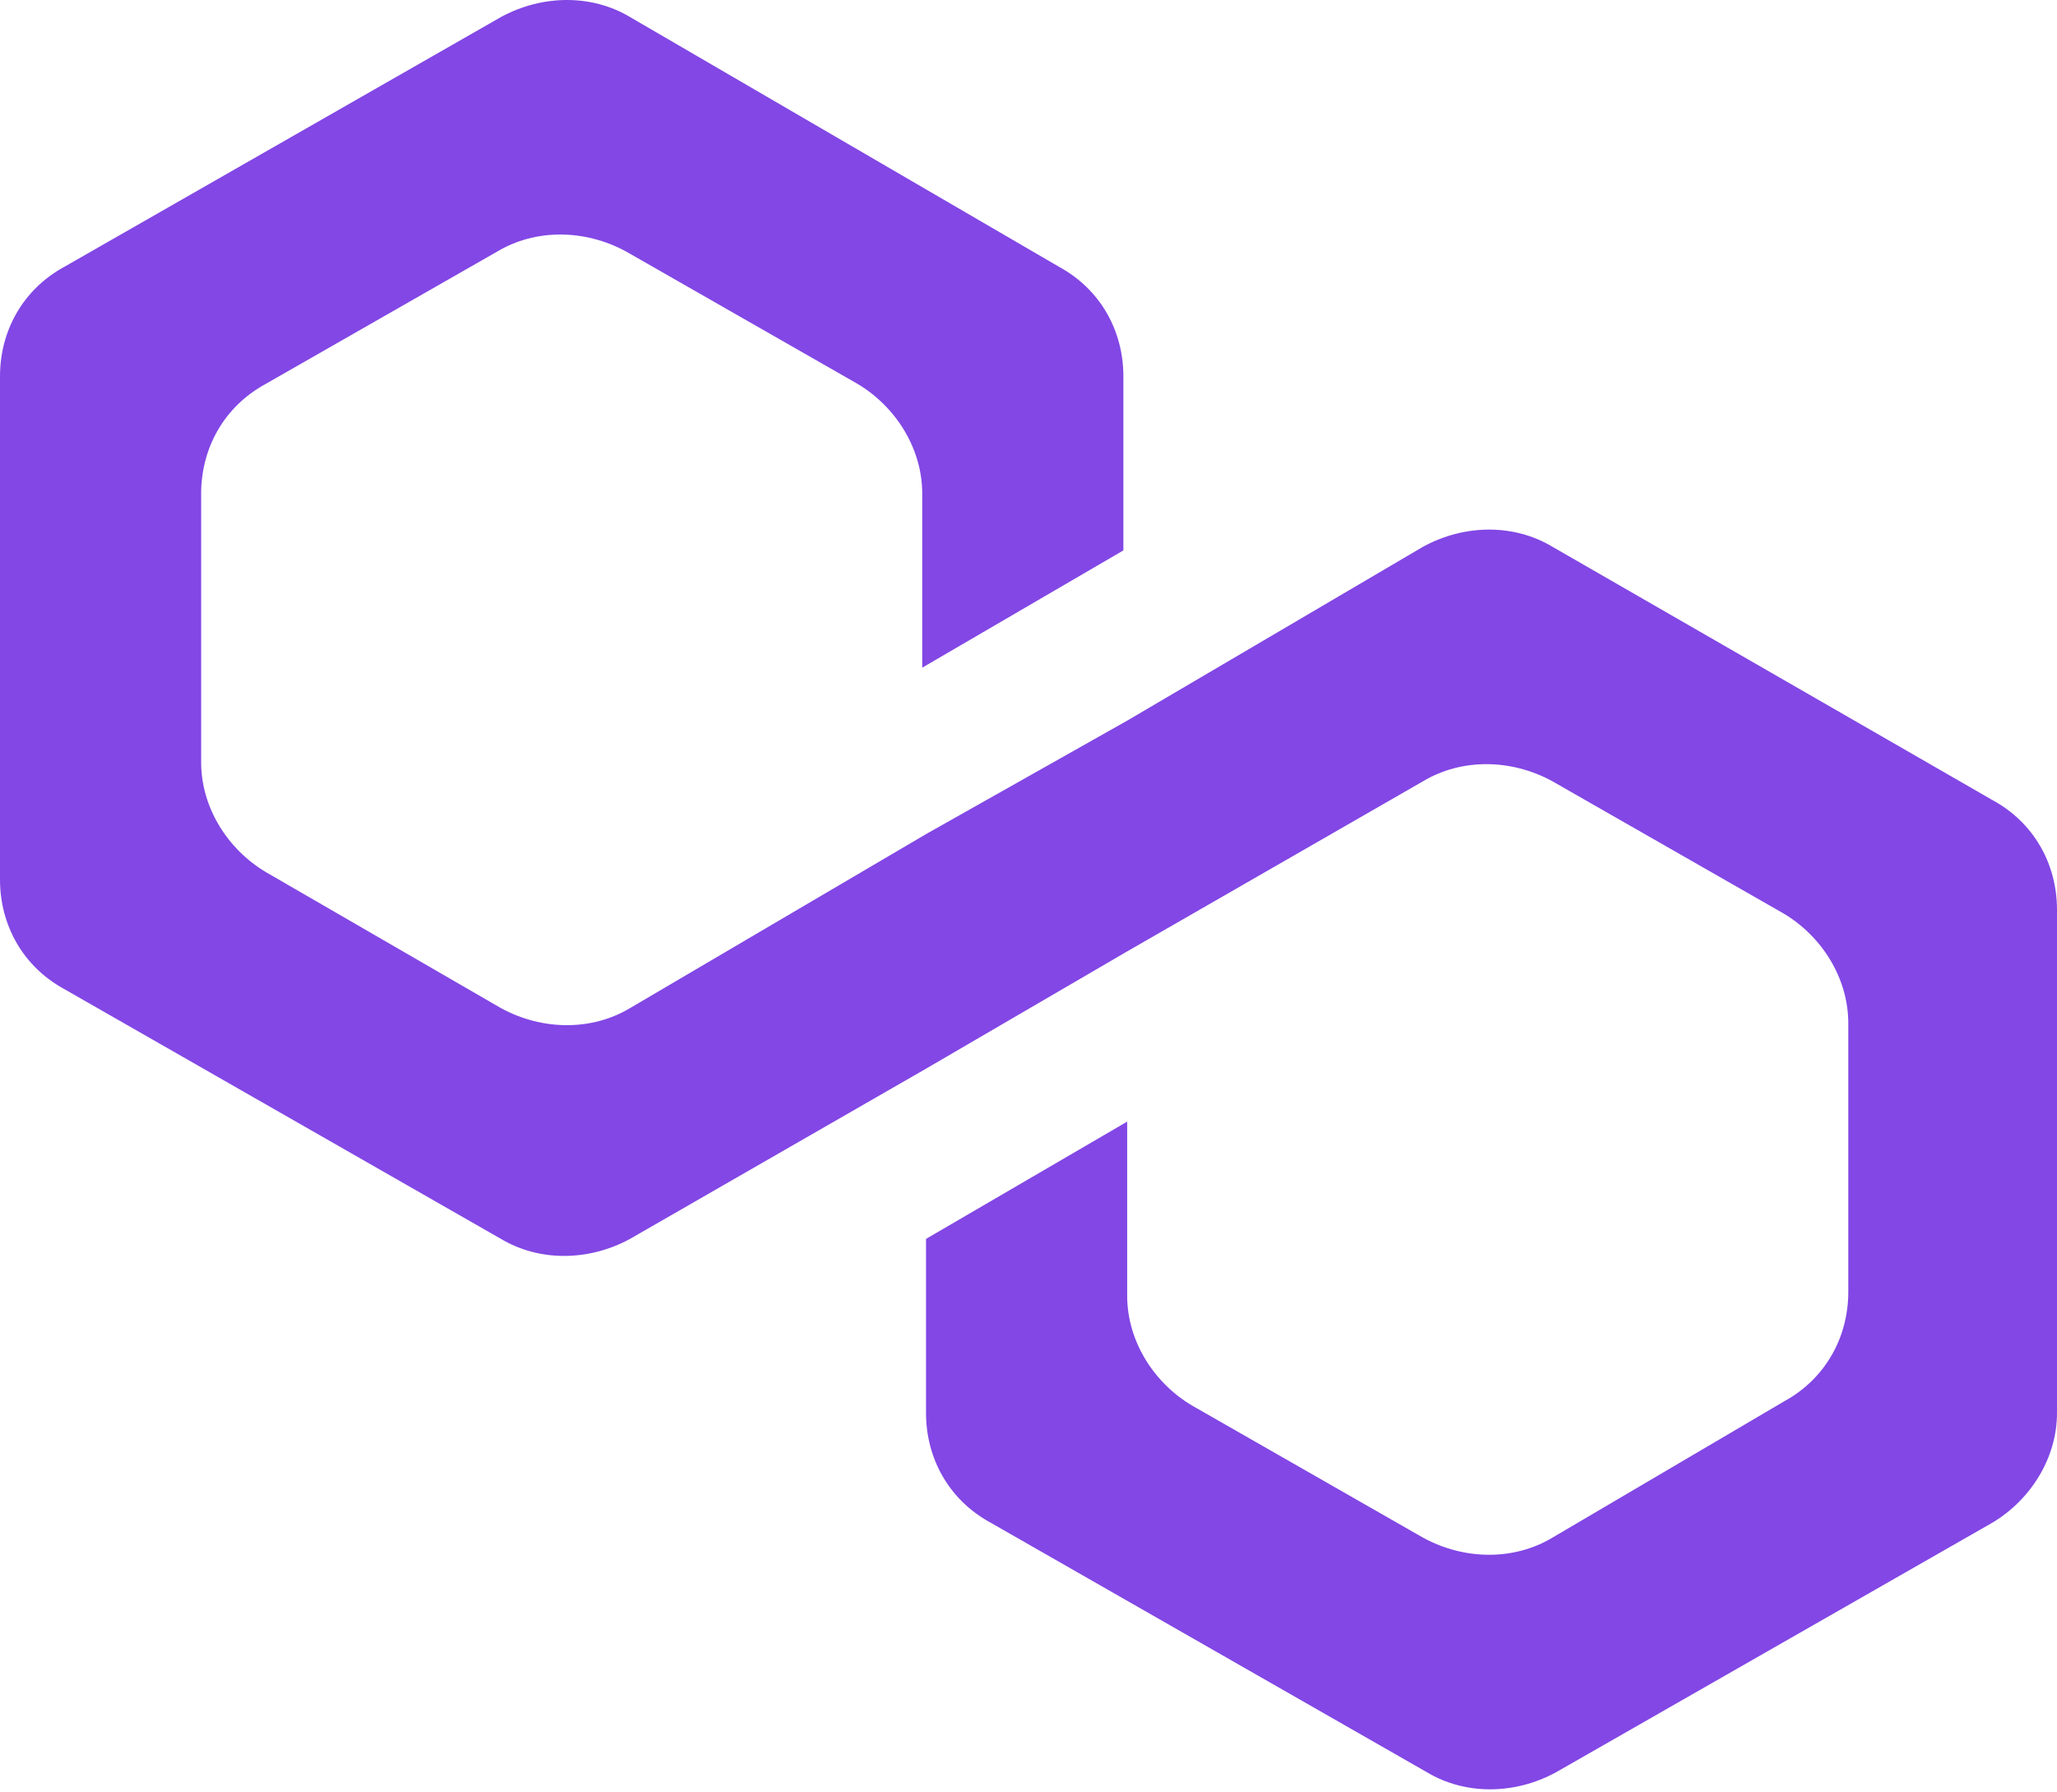
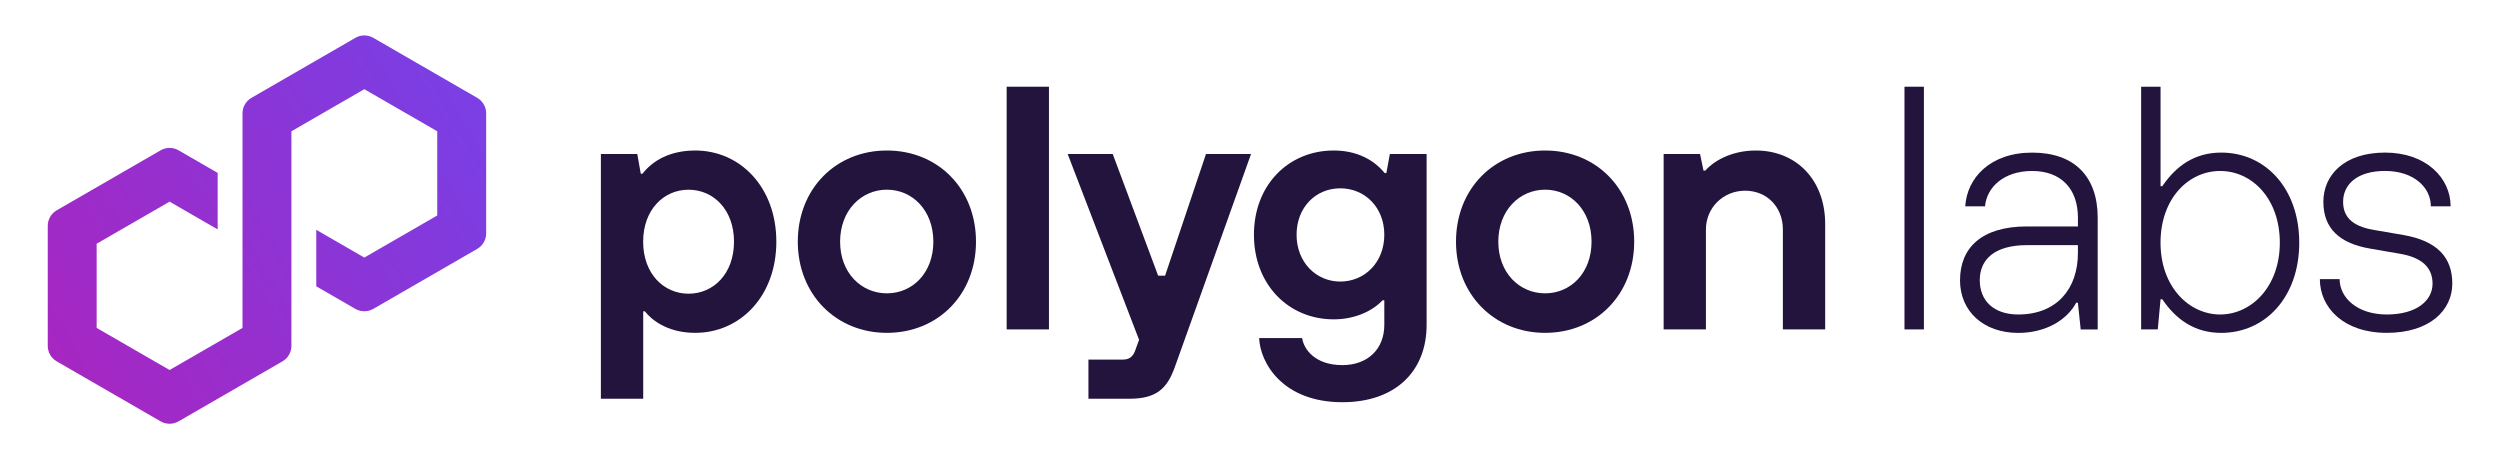
- <svg xmlns="http://www.w3.org/2000/svg" width="62" height="54" viewBox="0 0 62 54" fill="none">
-   <path d="M46.786 16.477C45.642 15.792 44.155 15.792 42.897 16.477L33.974 21.722L27.911 25.142L18.989 30.387C17.845 31.072 16.358 31.072 15.1 30.387L8.007 26.283C6.863 25.598 6.063 24.344 6.063 22.976V14.88C6.063 13.512 6.749 12.258 8.007 11.573L14.985 7.583C16.129 6.898 17.616 6.898 18.875 7.583L25.852 11.573C26.996 12.258 27.797 13.512 27.797 14.88V20.125L33.86 16.59V11.345C33.86 9.977 33.173 8.723 31.915 8.039L18.989 0.513C17.845 -0.171 16.358 -0.171 15.1 0.513L1.945 8.039C0.686 8.723 0 9.977 0 11.345V26.511C0 27.879 0.686 29.133 1.945 29.817L15.1 37.343C16.244 38.027 17.731 38.027 18.989 37.343L27.911 32.212L33.974 28.677L42.897 23.546C44.041 22.862 45.528 22.862 46.786 23.546L53.764 27.537C54.908 28.221 55.709 29.475 55.709 30.844V38.939C55.709 40.308 55.022 41.562 53.764 42.246L46.786 46.351C45.642 47.035 44.155 47.035 42.897 46.351L35.919 42.36C34.775 41.676 33.974 40.422 33.974 39.053V33.808L27.911 37.343V42.588C27.911 43.956 28.598 45.211 29.856 45.895L43.011 53.42C44.155 54.105 45.642 54.105 46.9 53.42L60.055 45.895C61.199 45.211 62 43.956 62 42.588V27.423C62 26.055 61.314 24.8 60.055 24.116L46.786 16.477Z" fill="#8247E5" />
+ <svg xmlns="http://www.w3.org/2000/svg" id="Layer_1" viewBox="0 0 807.28 148.28">
+   <defs>
+     <style>.cls-1{fill:#22143d;}.cls-2{fill:url(#linear-gradient);}</style>
+     <linearGradient id="linear-gradient" x1="14.96" y1="115.49" x2="150.91" y2="36.58" gradientUnits="userSpaceOnUse">
+       <stop offset="0" stop-color="#a726c1" />
+       <stop offset=".88" stop-color="#803bdf" />
+       <stop offset="1" stop-color="#7b3fe4" />
+     </linearGradient>
+   </defs>
+   <g>
+     <path class="cls-1" d="m194.03,128.76V49.72h11.76l1.12,6.38h.56c3.36-4.37,9.07-7.5,17.02-7.5,14.55,0,26.2,11.87,26.2,29.44s-11.64,29.44-26.2,29.44c-7.84,0-13.32-3.25-16.23-6.94h-.56v28.21h-13.66Zm42.99-50.71c0-10.3-6.61-16.79-14.67-16.79s-14.67,6.49-14.67,16.79,6.61,16.79,14.67,16.79,14.67-6.49,14.67-16.79Z" />
+     <path class="cls-1" d="m257.62,78.04c0-17.13,12.31-29.44,28.77-29.44s28.77,12.31,28.77,29.44-12.31,29.44-28.77,29.44-28.77-12.43-28.77-29.44Zm43.77,0c0-10.08-6.72-16.79-15-16.79s-15.11,6.72-15.11,16.79,6.83,16.68,15.11,16.68,15-6.6,15-16.68Z" />
+     <path class="cls-1" d="m325.06,106.37V28h13.66v78.37h-13.66Z" />
+     <path class="cls-1" d="m389.43,49.72h14.55l-24.63,68.85c-2.46,6.83-5.82,10.19-14.67,10.19h-13.21v-12.65h11.2c2.02,0,3.13-1.01,3.81-2.69l1.34-3.69-23.06-60.01h14.55l14.67,39.3h2.24l13.21-39.3Z" />
+     <path class="cls-1" d="m406.59,109.17h13.88c.56,3.69,4.25,8.73,12.99,8.73,8.17,0,13.55-5.15,13.55-12.99v-7.95h-.56c-3.02,3.25-8.62,6.16-15.79,6.16-14.55,0-25.75-11.2-25.75-27.32s11.2-27.2,25.75-27.2c7.5,0,12.99,3.02,16.46,7.28h.56l1.12-6.16h11.87v55.19c0,15-10.08,24.97-27.21,24.97-19.14,0-26.53-12.54-26.87-20.71Zm40.42-33.36c0-8.84-6.27-15-14.22-15s-14.11,6.16-14.11,15,6.27,15.11,14.11,15.11,14.22-6.16,14.22-15.11Z" />
+     <path class="cls-1" d="m470.16,78.04c0-17.13,12.31-29.44,28.77-29.44s28.77,12.31,28.77,29.44-12.31,29.44-28.77,29.44-28.77-12.43-28.77-29.44Zm43.77,0c0-10.08-6.72-16.79-15-16.79s-15.11,6.72-15.11,16.79,6.83,16.68,15.11,16.68,15-6.6,15-16.68Z" />
+     <path class="cls-1" d="m537.21,106.37v-56.65h11.75l1.12,5.37h.56c2.24-2.57,7.84-6.49,16.34-6.49,12.99,0,22.39,9.4,22.39,23.73v34.03h-13.66v-32.24c0-7.28-5.15-12.54-12.2-12.54s-12.65,5.49-12.65,12.54v32.24h-13.66Z" />
+     <path class="cls-1" d="m614.98,106.37V28h6.27v78.37h-6.27Z" />
+     <path class="cls-1" d="m632.92,90.47c0-10.41,6.94-17.35,21.61-17.35h16.46v-2.8c0-9.52-5.6-15.11-14.78-15.11s-14.67,5.26-15.23,11.42h-6.38c.56-9.18,8.06-17.35,21.61-17.35s21.16,7.61,21.16,21.05v36.05h-5.49l-.9-8.62h-.56c-2.91,5.49-9.74,9.74-18.7,9.74-11.2,0-18.81-6.94-18.81-17.02Zm38.06-8.73v-2.58h-16.46c-10.41,0-15.23,4.59-15.23,11.31s4.59,11.08,12.43,11.08c12.54,0,19.26-8.4,19.26-19.82Z" />
+     <path class="cls-1" d="m698.23,96.63h-.56l-.9,9.74h-5.37V28h6.27v32.13h.56c4.48-6.61,10.52-10.86,19.03-10.86,14.22,0,25.19,11.53,25.19,29.11s-10.97,29.11-25.19,29.11c-8.51,0-14.55-4.25-19.03-10.86Zm37.95-18.25c0-14.22-8.96-23.17-19.26-23.17s-19.26,8.96-19.26,23.17,9.18,23.17,19.26,23.17,19.26-8.96,19.26-23.17Z" />
+     <path class="cls-1" d="m749.11,90.13h6.38c0,5.93,5.6,11.42,15.23,11.42s14.78-4.48,14.78-9.96c0-5.15-3.36-8.4-10.41-9.63l-9.74-1.68c-9.85-1.68-15.11-6.49-15.11-15.11s6.72-15.9,19.93-15.9,21.16,8.17,21.16,17.35h-6.38c0-6.16-5.6-11.42-14.78-11.42s-13.55,4.48-13.55,9.96c0,4.59,2.58,7.84,9.85,9.07l9.74,1.68c10.75,1.9,15.67,7.17,15.67,15.67s-7.17,15.9-21.16,15.9-21.61-8.17-21.61-17.35Z" />
+   </g>
+   <path class="cls-2" d="m120.53,99.75l33.58-19.39c1.78-1.03,2.88-2.94,2.88-4.99v-38.78c0-2.05-1.1-3.96-2.88-4.99l-33.58-19.39c-1.78-1.03-3.99-1.02-5.76,0l-33.58,19.39c-1.78,1.03-2.88,2.94-2.88,4.99v69.3l-23.55,13.59-23.55-13.59v-27.19l23.55-13.59,15.53,8.97v-18.24l-12.65-7.31c-.87-.5-1.87-.77-2.88-.77s-2.01.27-2.88.77l-33.58,19.39c-1.78,1.03-2.88,2.94-2.88,4.99v38.78c0,2.05,1.1,3.96,2.88,4.99l33.58,19.39c1.78,1.02,3.98,1.02,5.76,0l33.58-19.39c1.78-1.03,2.88-2.94,2.88-4.99V42.39l.42-.24,23.12-13.35,23.55,13.59v27.19l-23.55,13.59-15.51-8.95v18.24l12.63,7.29c1.78,1.02,3.99,1.02,5.76,0Z" />
</svg>
